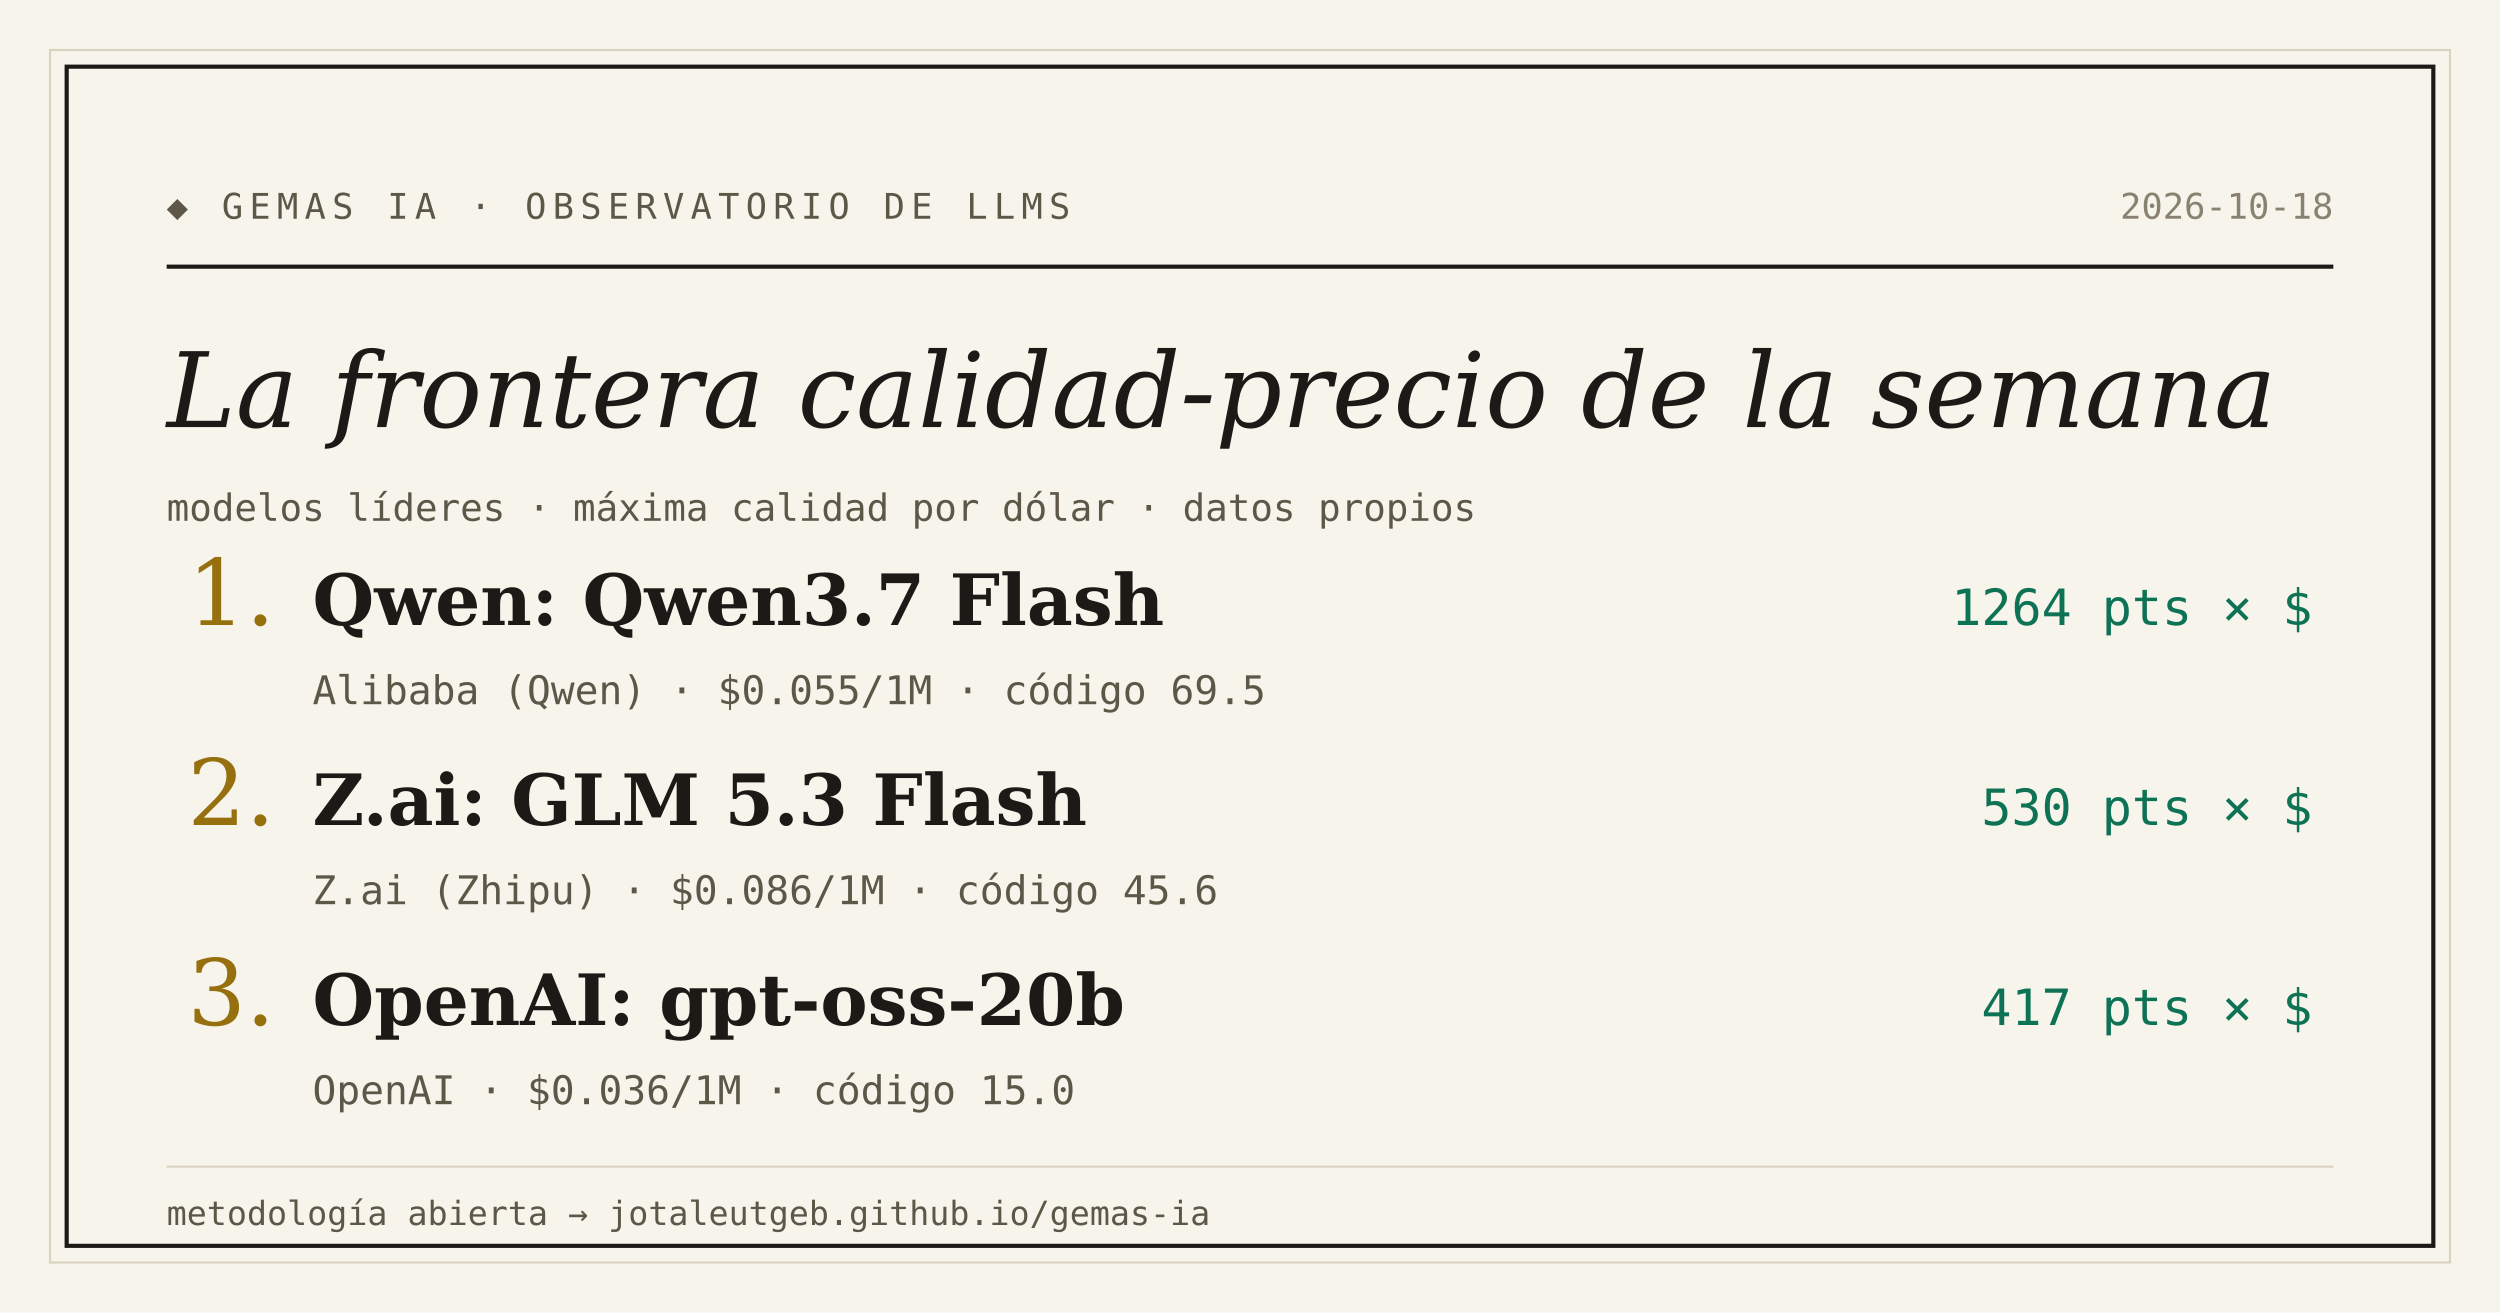
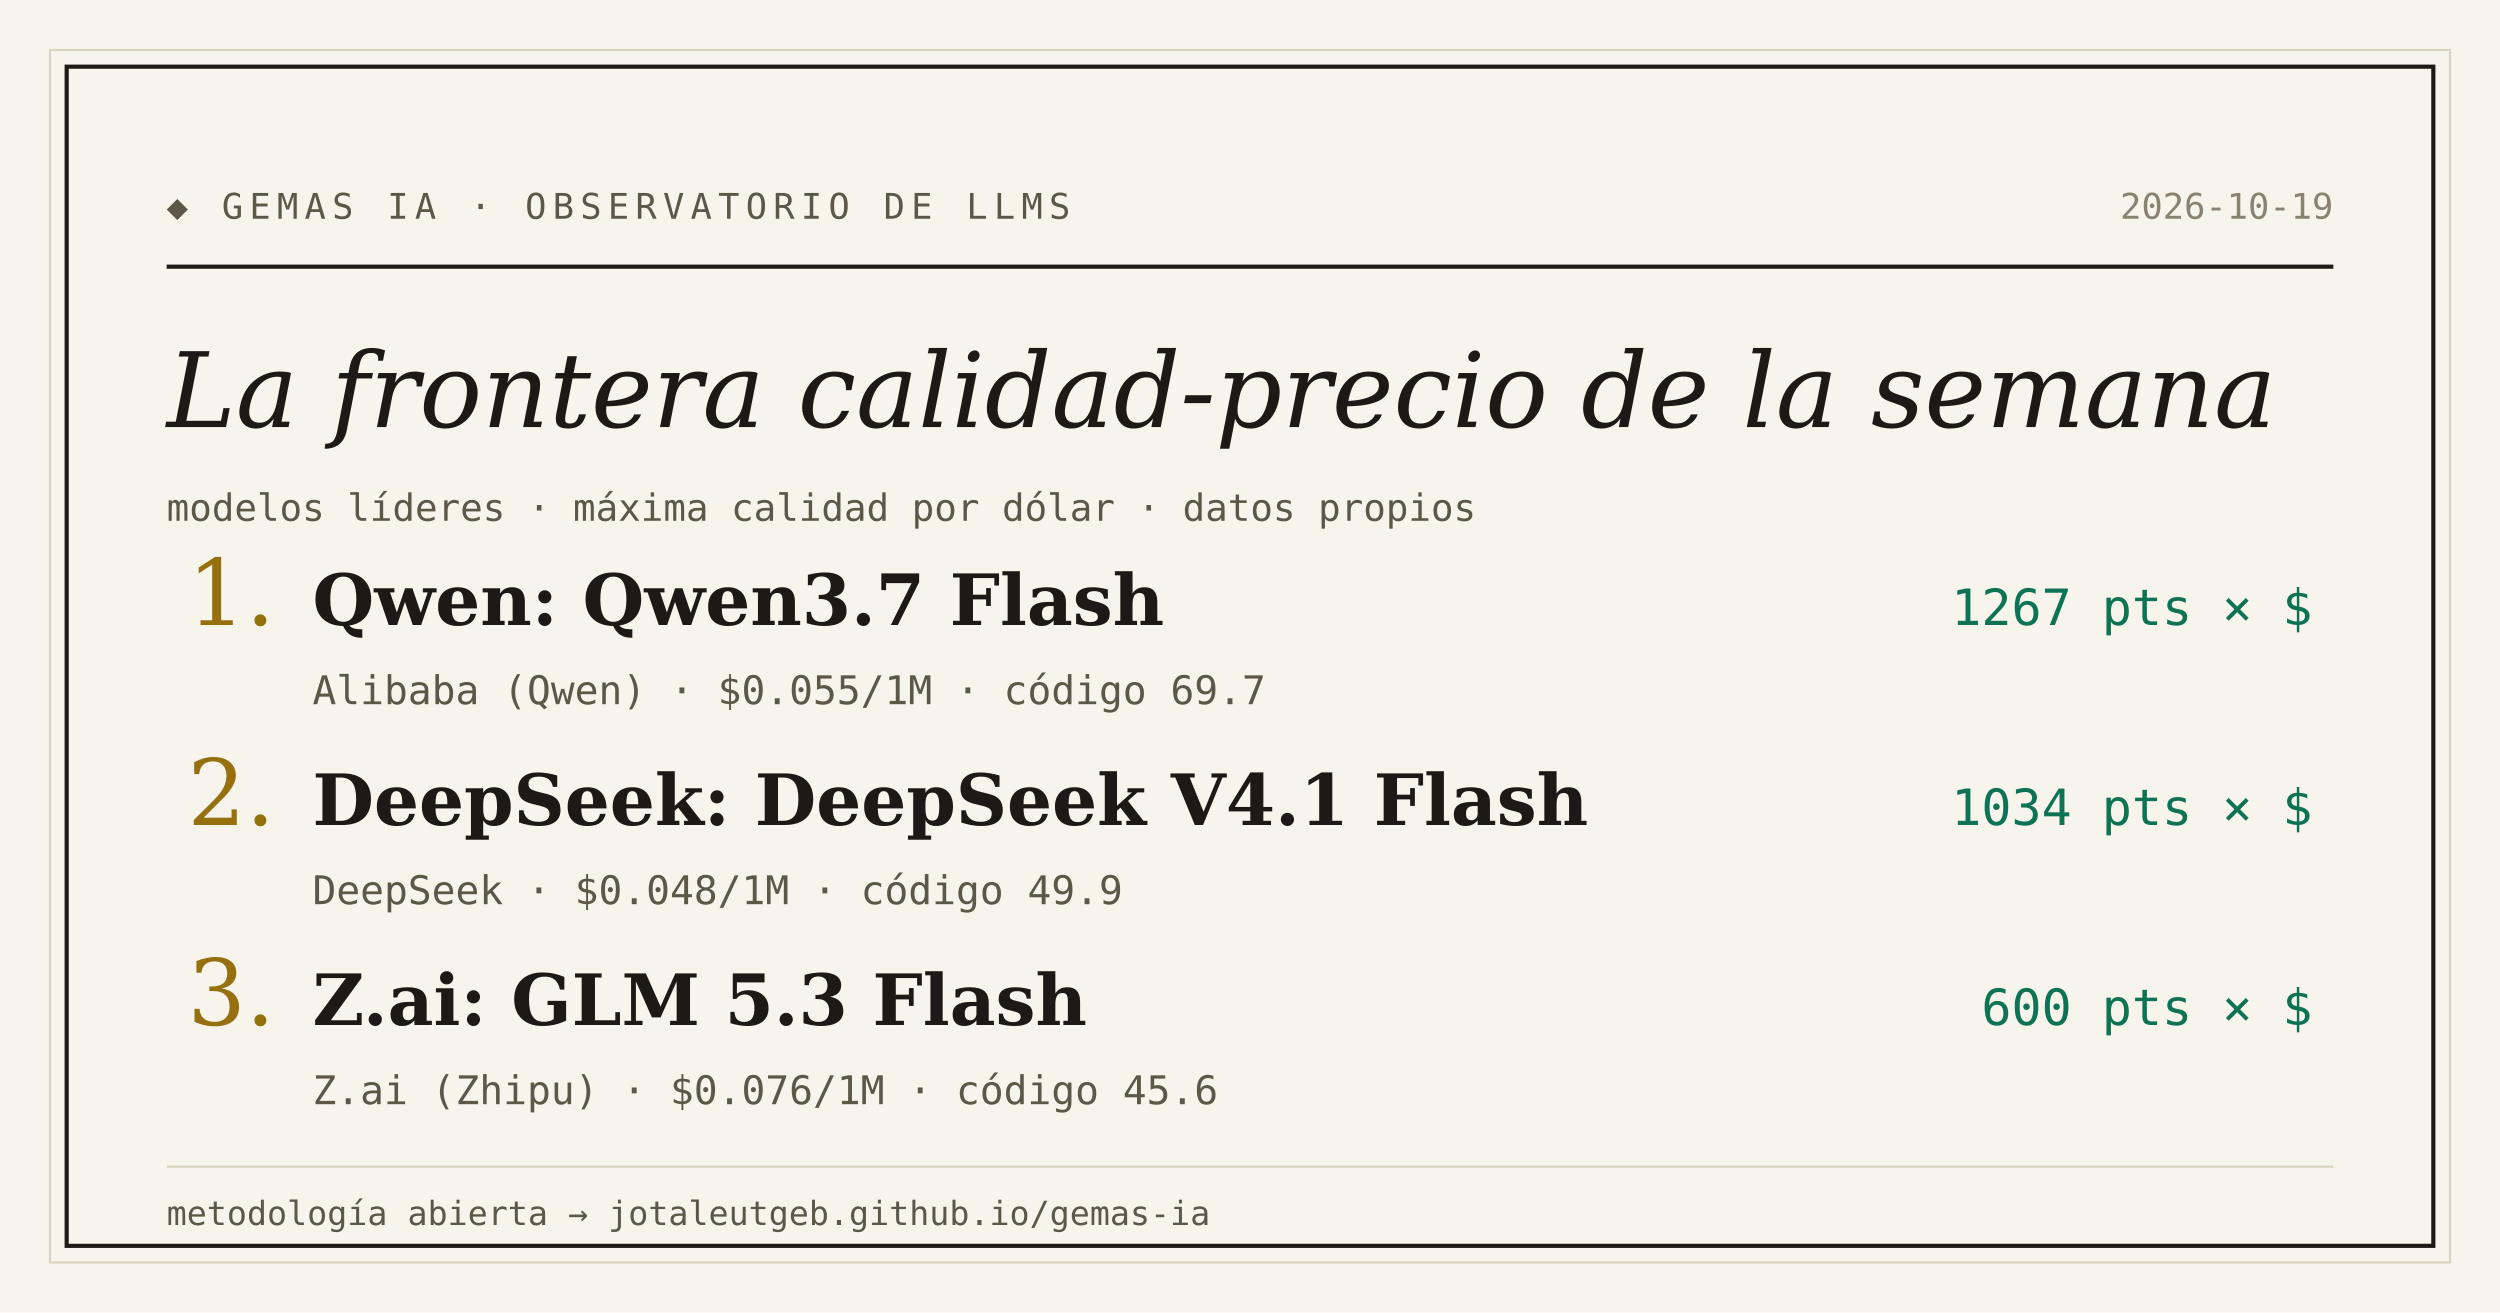
<svg xmlns="http://www.w3.org/2000/svg" width="1200" height="630" viewBox="0 0 1200 630">
  <rect width="1200" height="630" fill="#f7f4ec" />
  <rect x="24" y="24" width="1152" height="582" fill="none" stroke="#d9d2bf" stroke-width="1" />
  <rect x="32" y="32" width="1136" height="566" fill="none" stroke="#1c1a16" stroke-width="2" />
  <text x="80" y="105" font-family="'DejaVu Sans Mono', Consolas, monospace" font-size="17" letter-spacing="3" fill="#5d5748">◆ GEMAS IA · OBSERVATORIO DE LLMS</text>
-   <text x="1120" y="105" text-anchor="end" font-family="'DejaVu Sans Mono', Consolas, monospace" font-size="17" fill="#8a8271">2026-10-18</text>
+   <text x="1120" y="105" text-anchor="end" font-family="'DejaVu Sans Mono', Consolas, monospace" font-size="17" fill="#8a8271">2026-10-19</text>
  <line x1="80" y1="128" x2="1120" y2="128" stroke="#1c1a16" stroke-width="2" />
  <text x="80" y="205" font-family="Georgia, 'DejaVu Serif', serif" font-size="50" font-style="italic" fill="#1c1a16">La frontera calidad-precio de la semana</text>
  <text x="80" y="250" font-family="'DejaVu Sans Mono', Consolas, monospace" font-size="18" fill="#5d5748">modelos líderes · máxima calidad por dólar · datos propios</text>
  <text x="90" y="300" font-family="Georgia, 'DejaVu Serif', serif" font-size="44" fill="#96700f">1.</text>
  <text x="150" y="300" font-family="Georgia, 'DejaVu Serif', serif" font-size="34" font-weight="bold" fill="#1c1a16">Qwen: Qwen3.7 Flash</text>
-   <text x="1110" y="300" text-anchor="end" font-family="'DejaVu Sans Mono', Consolas, monospace" font-size="24" fill="#0e7255">1264 pts × $</text>
-   <text x="150" y="338" font-family="'DejaVu Sans Mono', Consolas, monospace" font-size="19" fill="#5d5748">Alibaba (Qwen) · $0.055/1M · código 69.5</text>
+   <text x="1110" y="300" text-anchor="end" font-family="'DejaVu Sans Mono', Consolas, monospace" font-size="24" fill="#0e7255">1267 pts × $</text>
+   <text x="150" y="338" font-family="'DejaVu Sans Mono', Consolas, monospace" font-size="19" fill="#5d5748">Alibaba (Qwen) · $0.055/1M · código 69.7</text>
  <text x="90" y="396" font-family="Georgia, 'DejaVu Serif', serif" font-size="44" fill="#96700f">2.</text>
-   <text x="150" y="396" font-family="Georgia, 'DejaVu Serif', serif" font-size="34" font-weight="bold" fill="#1c1a16">Z.ai: GLM 5.3 Flash</text>
-   <text x="1110" y="396" text-anchor="end" font-family="'DejaVu Sans Mono', Consolas, monospace" font-size="24" fill="#0e7255">530 pts × $</text>
-   <text x="150" y="434" font-family="'DejaVu Sans Mono', Consolas, monospace" font-size="19" fill="#5d5748">Z.ai (Zhipu) · $0.086/1M · código 45.6</text>
+   <text x="150" y="396" font-family="Georgia, 'DejaVu Serif', serif" font-size="34" font-weight="bold" fill="#1c1a16">DeepSeek: DeepSeek V4.1 Flash</text>
+   <text x="1110" y="396" text-anchor="end" font-family="'DejaVu Sans Mono', Consolas, monospace" font-size="24" fill="#0e7255">1034 pts × $</text>
+   <text x="150" y="434" font-family="'DejaVu Sans Mono', Consolas, monospace" font-size="19" fill="#5d5748">DeepSeek · $0.048/1M · código 49.9</text>
  <text x="90" y="492" font-family="Georgia, 'DejaVu Serif', serif" font-size="44" fill="#96700f">3.</text>
-   <text x="150" y="492" font-family="Georgia, 'DejaVu Serif', serif" font-size="34" font-weight="bold" fill="#1c1a16">OpenAI: gpt-oss-20b</text>
-   <text x="1110" y="492" text-anchor="end" font-family="'DejaVu Sans Mono', Consolas, monospace" font-size="24" fill="#0e7255">417 pts × $</text>
-   <text x="150" y="530" font-family="'DejaVu Sans Mono', Consolas, monospace" font-size="19" fill="#5d5748">OpenAI · $0.036/1M · código 15.0</text>
+   <text x="150" y="492" font-family="Georgia, 'DejaVu Serif', serif" font-size="34" font-weight="bold" fill="#1c1a16">Z.ai: GLM 5.3 Flash</text>
+   <text x="1110" y="492" text-anchor="end" font-family="'DejaVu Sans Mono', Consolas, monospace" font-size="24" fill="#0e7255">600 pts × $</text>
+   <text x="150" y="530" font-family="'DejaVu Sans Mono', Consolas, monospace" font-size="19" fill="#5d5748">Z.ai (Zhipu) · $0.076/1M · código 45.6</text>
  <line x1="80" y1="560" x2="1120" y2="560" stroke="#d9d2bf" stroke-width="1" />
  <text x="80" y="588" font-family="'DejaVu Sans Mono', Consolas, monospace" font-size="16" fill="#5d5748">metodología abierta → jotaleutgeb.github.io/gemas-ia</text>
</svg>
